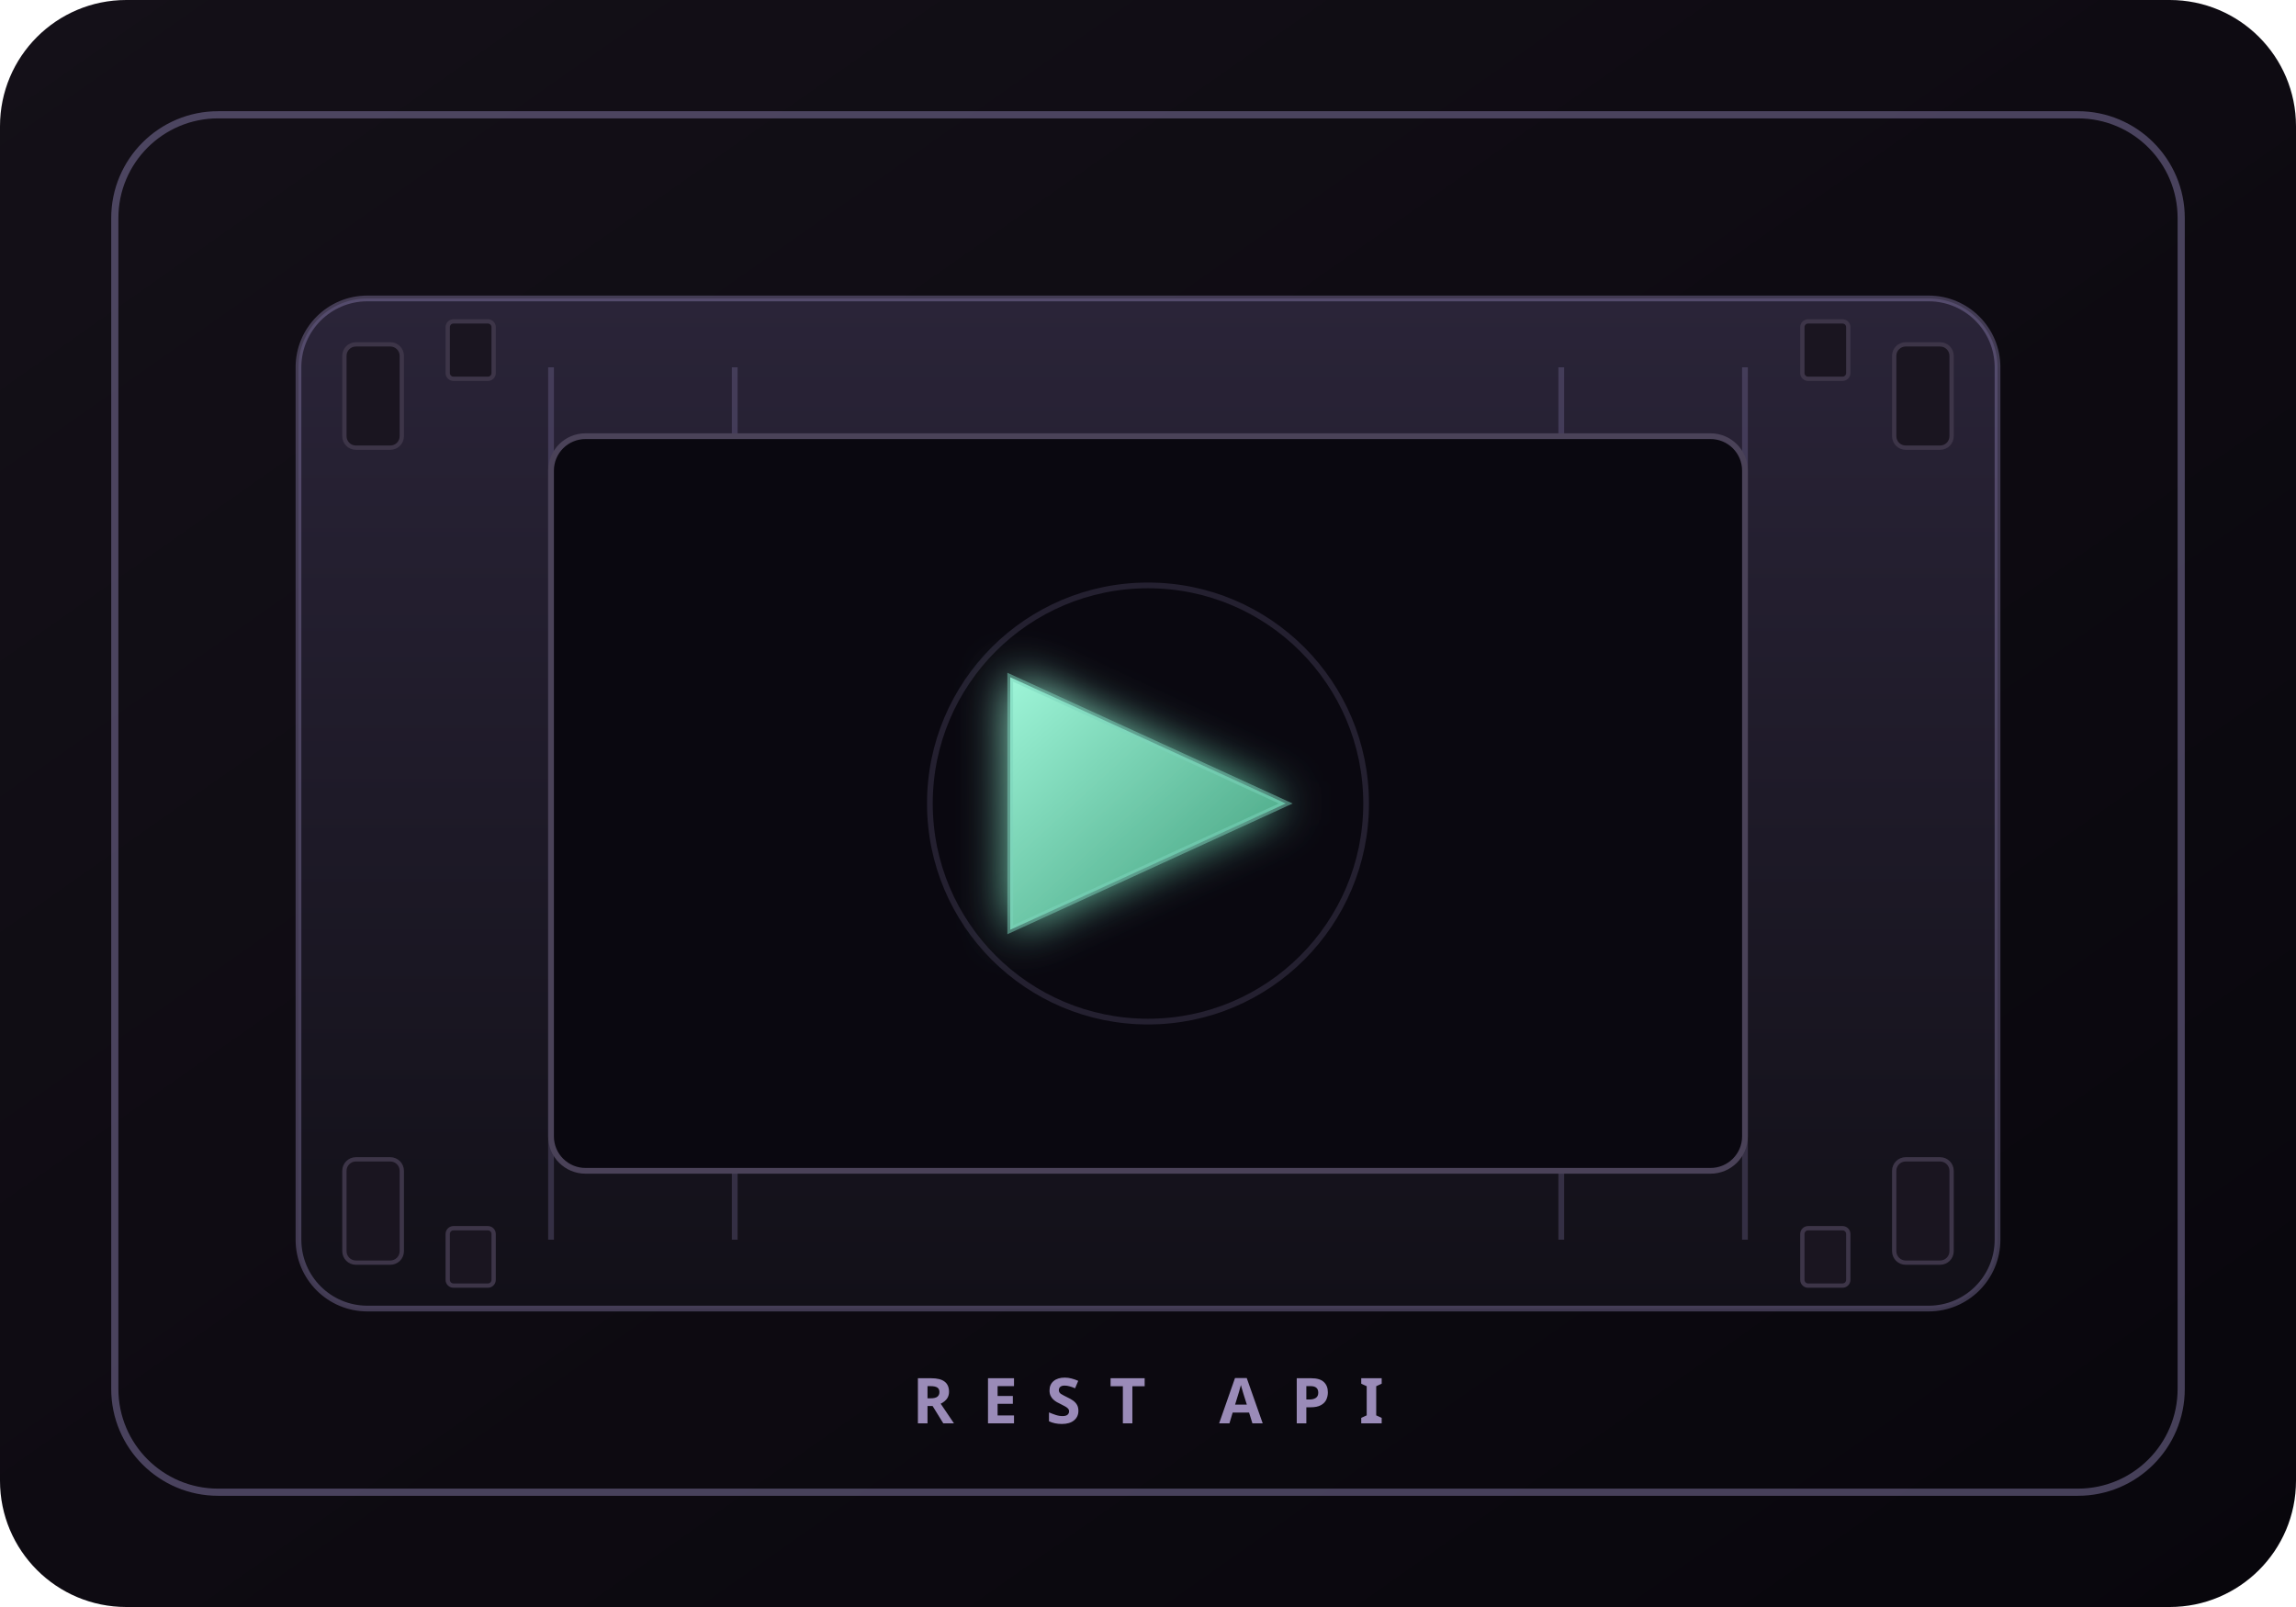
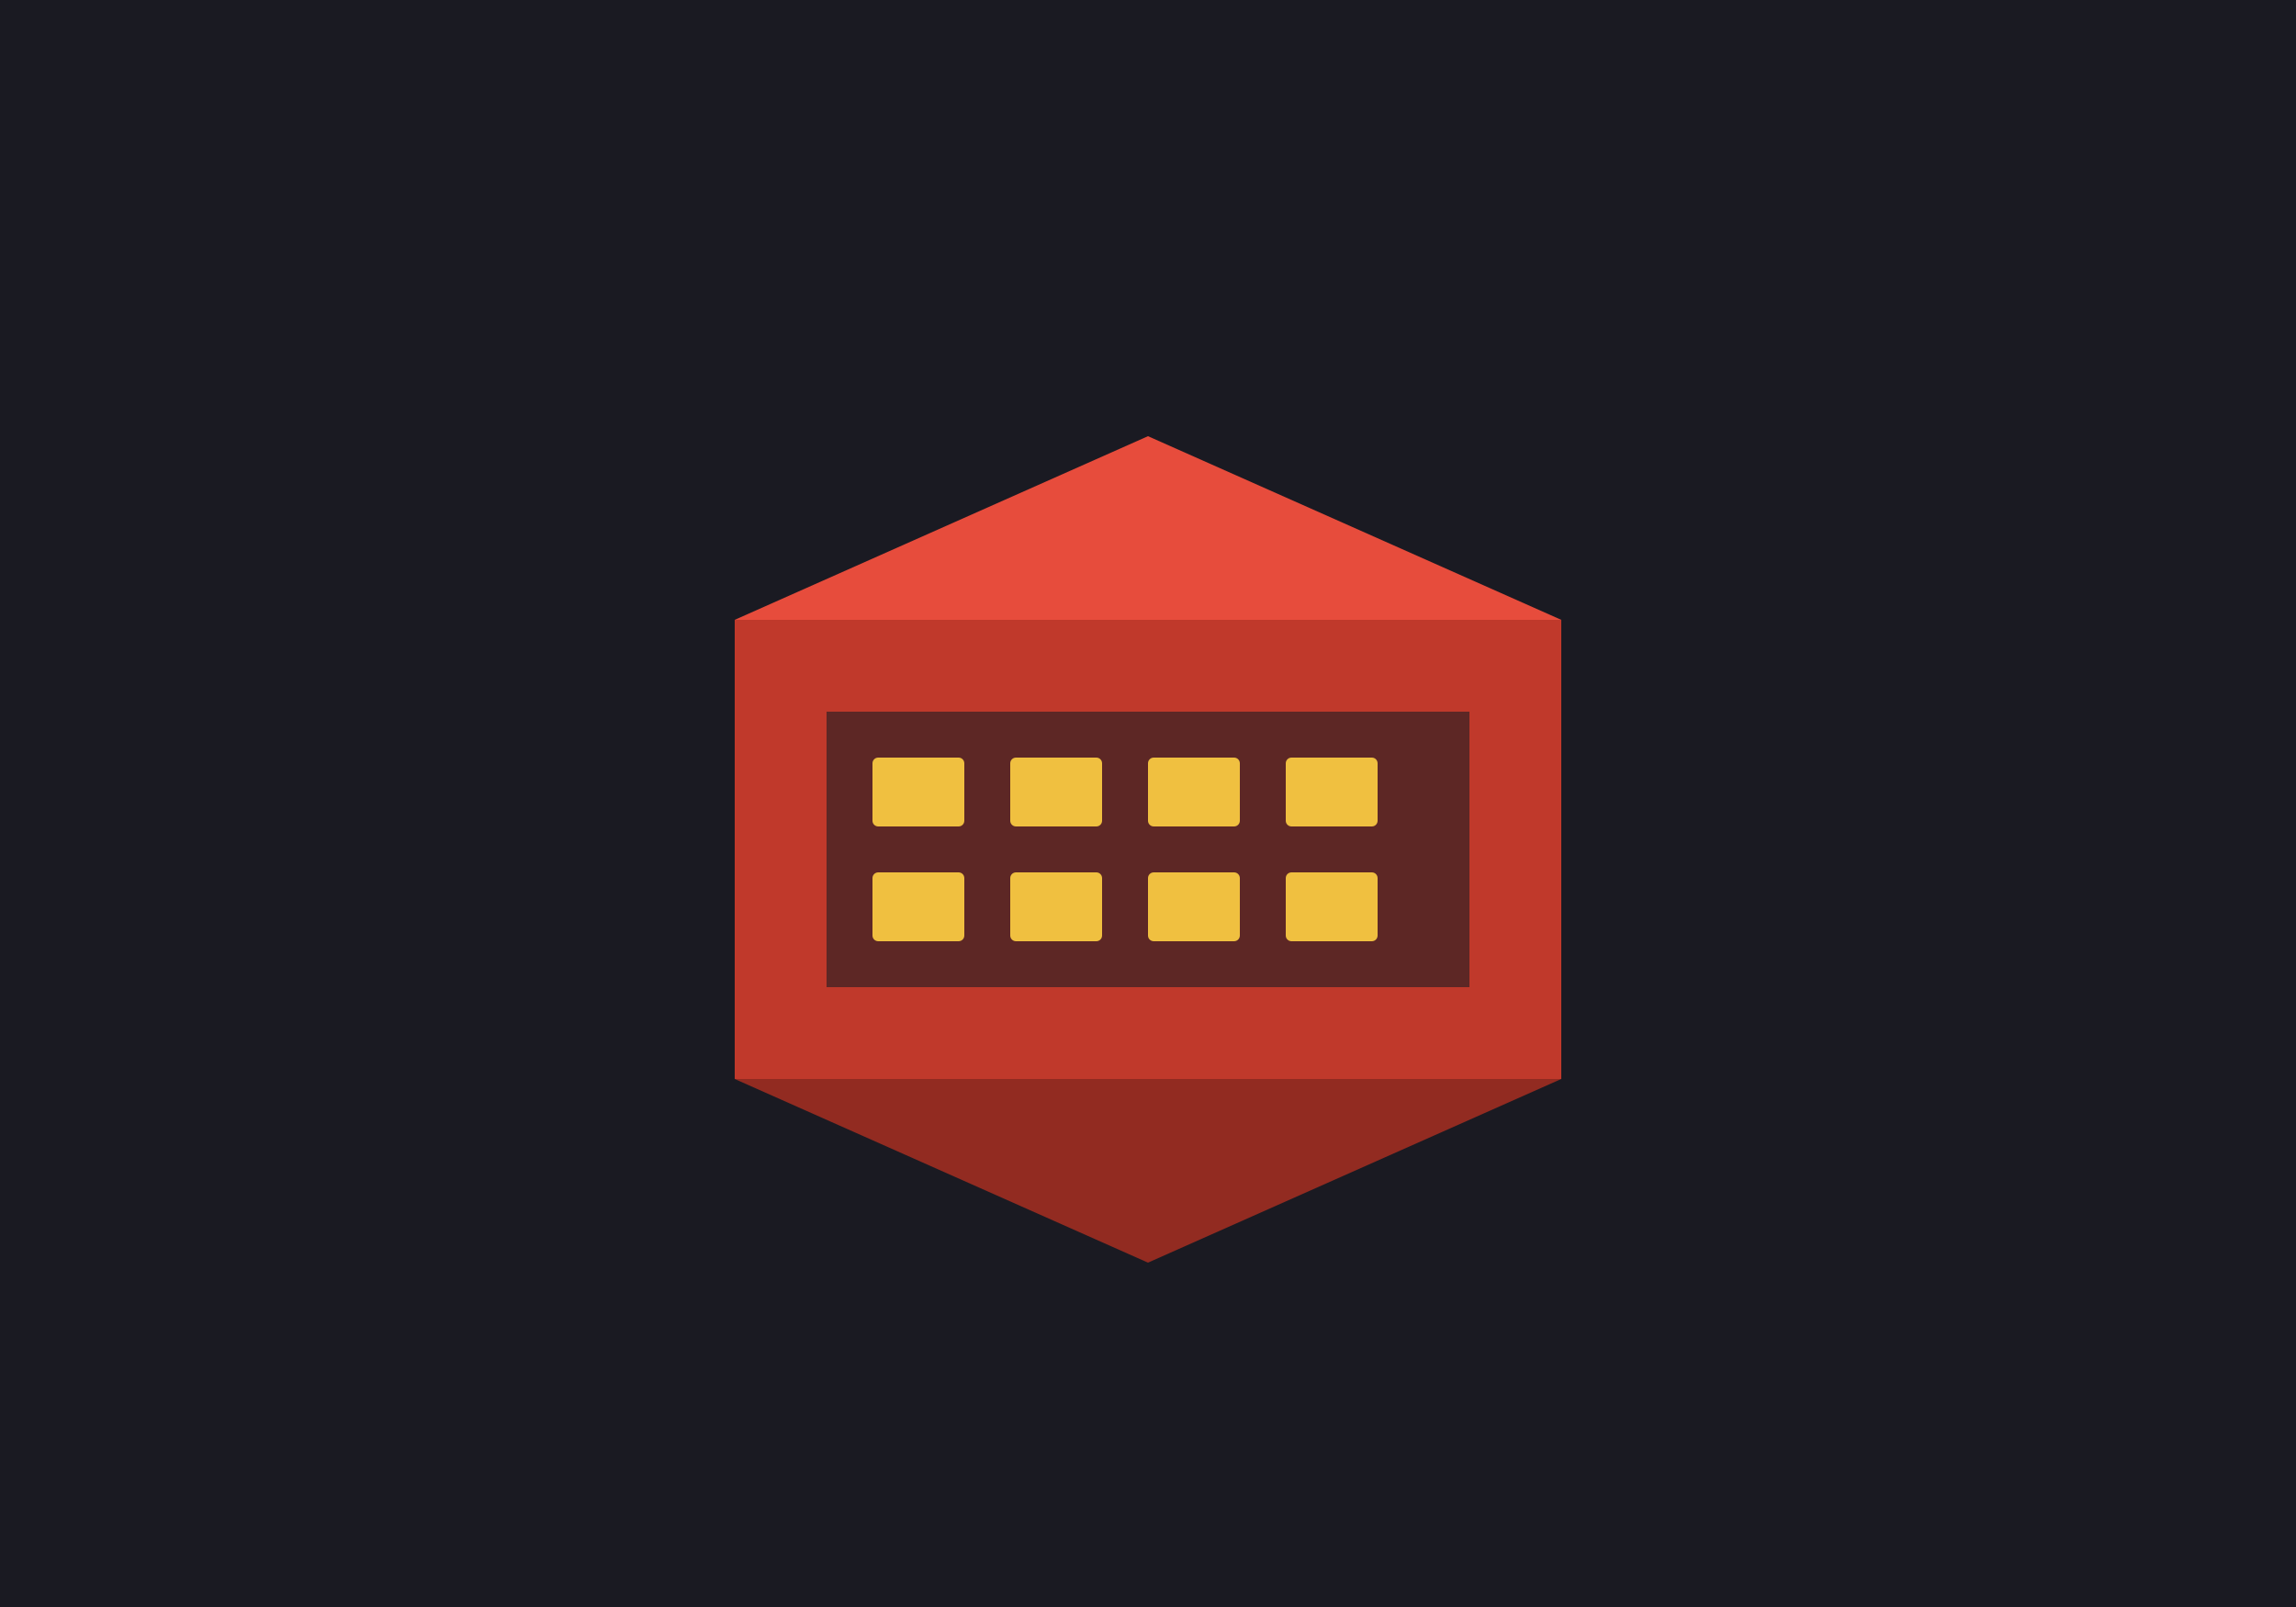
<svg xmlns="http://www.w3.org/2000/svg" viewBox="0 0 400 280" role="img">
-   <defs>
-     <linearGradient id="fm-bg" x1="0%" y1="0%" x2="100%" y2="100%">
-       <stop offset="0%" stop-color="#141018" />
-       <stop offset="100%" stop-color="#08060c" />
-     </linearGradient>
-     <linearGradient id="fm-frame" x1="0%" y1="0%" x2="0%" y2="100%">
-       <stop offset="0%" stop-color="#2a2438" />
-       <stop offset="100%" stop-color="#121018" />
-     </linearGradient>
-     <linearGradient id="fm-play" x1="0%" y1="0%" x2="100%" y2="100%">
-       <stop offset="0%" stop-color="#9ef5d8" />
-       <stop offset="100%" stop-color="#3d9a78" />
-     </linearGradient>
-     <filter id="fm-glow" x="-40%" y="-40%" width="180%" height="180%">
-       <feGaussianBlur stdDeviation="4" result="g" />
-       <feMerge>
-         <feMergeNode in="g" />
-         <feMergeNode in="SourceGraphic" />
-       </feMerge>
-     </filter>
-   </defs>
-   <rect width="400" height="280" rx="22" fill="url(#fm-bg)" />
-   <rect x="20" y="20" width="360" height="240" rx="18" fill="none" stroke="#B8A9E8" stroke-width="1.25" opacity="0.35" />
-   <rect x="52" y="52" width="296" height="176" rx="12" fill="url(#fm-frame)" stroke="#B8A9E8" stroke-width="1" stroke-opacity="0.3" />
-   <g fill="#1a1520" stroke="#3d3548" stroke-width="0.75">
-     <rect x="60" y="60" width="10" height="18" rx="2" />
-     <rect x="60" y="202" width="10" height="18" rx="2" />
-     <rect x="330" y="60" width="10" height="18" rx="2" />
-     <rect x="330" y="202" width="10" height="18" rx="2" />
-     <rect x="78" y="56" width="8" height="10" rx="1" />
-     <rect x="78" y="214" width="8" height="10" rx="1" />
-     <rect x="314" y="56" width="8" height="10" rx="1" />
-     <rect x="314" y="214" width="8" height="10" rx="1" />
+   <rect width="400" height="280" fill="#1a1a22" />
+   <g transform="translate(200 148)">
+     <path fill="#c0392b" d="M-72-40 L72-40 L72 40 L-72 40 Z" />
+     <path fill="#e74c3c" d="M-72-40 L0-72 L72-40 Z" />
+     <path fill="#922b21" d="M-72 40 L0 72 L72 40 Z" />
+     <rect x="-56" y="-24" width="112" height="48" fill="#1a1a22" opacity="0.6" />
+     <g fill="#f0c040">
+       <rect x="-48" y="-16" width="16" height="12" rx="1" />
+       <rect x="-24" y="-16" width="16" height="12" rx="1" />
+       <rect x="0" y="-16" width="16" height="12" rx="1" />
+       <rect x="24" y="-16" width="16" height="12" rx="1" />
+       <rect x="-48" y="4" width="16" height="12" rx="1" />
+       <rect x="-24" y="4" width="16" height="12" rx="1" />
+       <rect x="0" y="4" width="16" height="12" rx="1" />
+       <rect x="24" y="4" width="16" height="12" rx="1" />
+     </g>
  </g>
-   <g fill="none" stroke="#B8A9E8" stroke-width="1" stroke-opacity="0.2">
-     <line x1="96" y1="64" x2="96" y2="216" />
-     <line x1="128" y1="64" x2="128" y2="216" />
-     <line x1="272" y1="64" x2="272" y2="216" />
-     <line x1="304" y1="64" x2="304" y2="216" />
-   </g>
-   <rect x="96" y="76" width="208" height="128" rx="6" fill="#0a0810" stroke="#4a4258" stroke-width="1" />
-   <g filter="url(#fm-glow)">
-     <polygon points="176,118 176,162 224,140" fill="url(#fm-play)" stroke="#7dd4bd" stroke-width="1" stroke-opacity="0.5" />
-   </g>
-   <circle cx="200" cy="140" r="38" fill="none" stroke="#B8A9E8" stroke-width="1" stroke-opacity="0.15" />
-   <text x="200" y="248" text-anchor="middle" fill="#9a8bb8" font-family="system-ui,Segoe UI,sans-serif" font-size="11" font-weight="800" letter-spacing="0.45em">REST API</text>
</svg>
